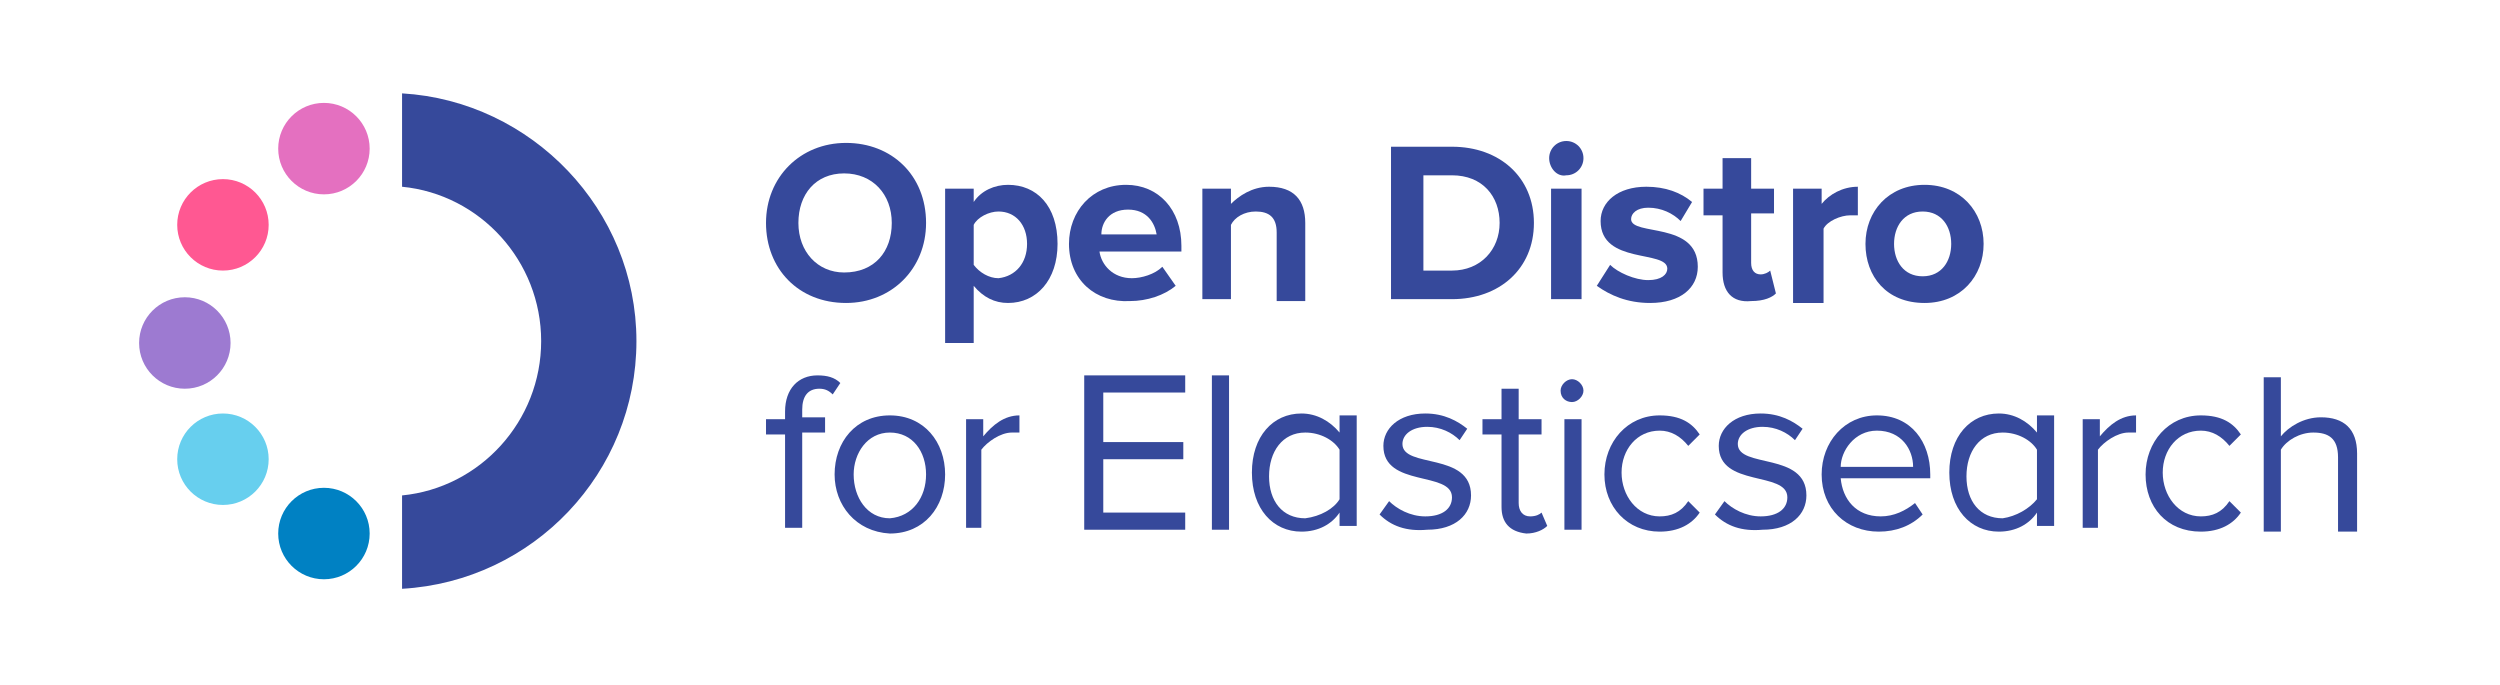
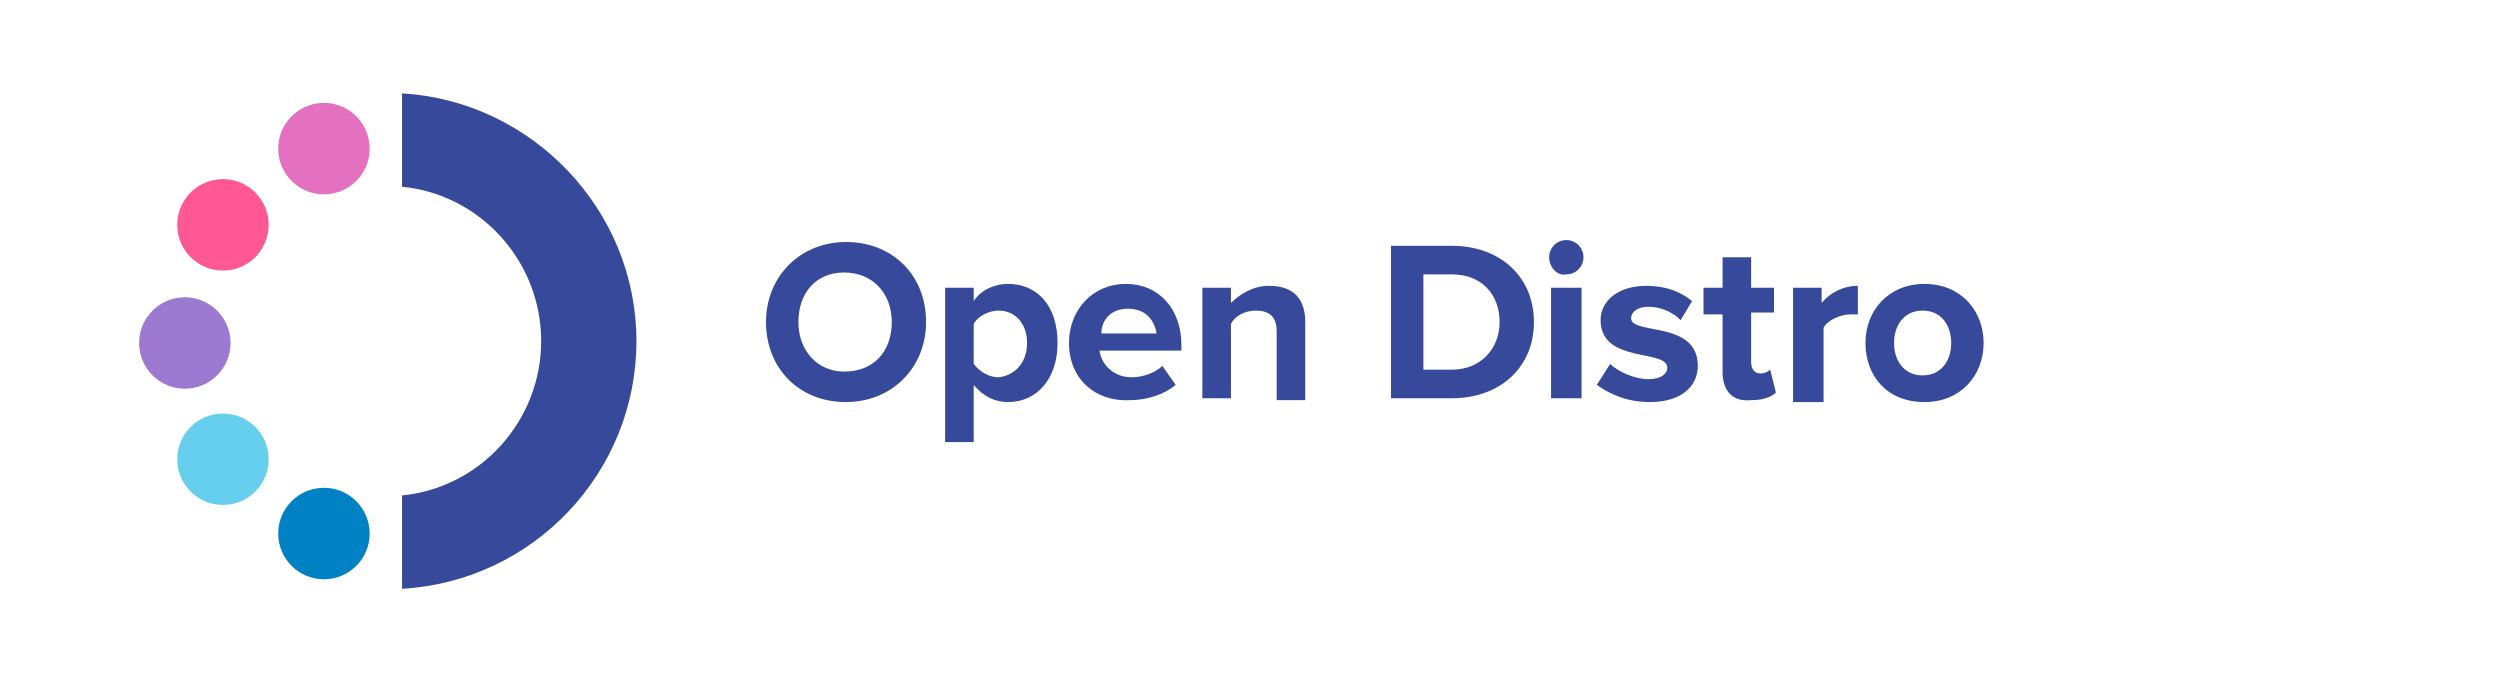
<svg xmlns="http://www.w3.org/2000/svg" version="1.1" id="Layer_1" x="0px" y="0px" viewBox="0 0 131.2 35.9" style="enable-background:new 0 0 131.2 35.9;" xml:space="preserve">
-   <style type="text/css">
+   <defs id="defs1024">
+ 	
+ 
+ 		
+ 	
+ 			
+ 			
+ 			
+ 			
+ 			
+ 			
+ 			
+ 			
+ 			
+ 			
+ 			
+ 			
+ 			
+ 			
+ 			
+ 			
+ 			
+ 			
+ 			
+ 			
+ 			
+ 			
+ 			
+ 			
+ 			
+ 			
+ 		</defs>
+   <style type="text/css" id="style945">
	.st0{fill:#36499B;}
	.st1{fill:#0081C3;}
	.st2{fill:#67CFEE;}
	.st3{fill:#9D7AD1;}
	.st4{fill:#FF5892;}
	.st5{fill:#E470C0;}
</style>
-   <g>
-     <g>
-       <g>
-         <path class="st0" d="M40.2,11.7c0-2.4,1.8-4.2,4.2-4.2c2.4,0,4.2,1.7,4.2,4.2c0,2.4-1.8,4.2-4.2,4.2     C41.9,15.9,40.2,14.1,40.2,11.7z M46.8,11.7c0-1.5-1-2.6-2.5-2.6c-1.5,0-2.4,1.1-2.4,2.6c0,1.5,1,2.6,2.4,2.6     C45.9,14.3,46.8,13.2,46.8,11.7z" />
-         <path class="st0" d="M51.1,15v3h-1.5V9.9h1.5v0.7c0.4-0.6,1.1-0.9,1.8-0.9c1.5,0,2.6,1.1,2.6,3.1c0,1.9-1.1,3.1-2.6,3.1     C52.2,15.9,51.6,15.6,51.1,15z M53.9,12.8c0-1-0.6-1.7-1.5-1.7c-0.5,0-1.1,0.3-1.3,0.7v2.1c0.3,0.4,0.8,0.7,1.3,0.7     C53.3,14.5,53.9,13.8,53.9,12.8z" />
-         <path class="st0" d="M56.1,12.8c0-1.7,1.2-3.1,3-3.1c1.7,0,2.9,1.3,2.9,3.2v0.3h-4.3c0.1,0.7,0.7,1.4,1.7,1.4     c0.5,0,1.2-0.2,1.6-0.6l0.7,1c-0.6,0.5-1.5,0.8-2.4,0.8C57.5,15.9,56.1,14.7,56.1,12.8z M59.2,11c-1,0-1.4,0.7-1.4,1.3h2.9     C60.6,11.7,60.2,11,59.2,11z" />
-         <path class="st0" d="M67,15.7v-3.5c0-0.8-0.4-1.1-1.1-1.1c-0.6,0-1.1,0.3-1.3,0.7v3.9h-1.5V9.9h1.5v0.8c0.4-0.4,1.1-0.9,2-0.9     c1.3,0,1.9,0.7,1.9,1.9v4.1H67z" />
-         <path class="st0" d="M73,15.7V7.7h3.2c2.5,0,4.3,1.6,4.3,4c0,2.4-1.8,4-4.3,4H73z M78.7,11.7c0-1.4-0.9-2.5-2.5-2.5h-1.5v5h1.5     C77.7,14.2,78.7,13.1,78.7,11.7z" />
-         <path class="st0" d="M81.3,8.3c0-0.5,0.4-0.9,0.9-0.9c0.5,0,0.9,0.4,0.9,0.9s-0.4,0.9-0.9,0.9C81.7,9.3,81.3,8.8,81.3,8.3z      M81.4,15.7V9.9H83v5.8H81.4z" />
-         <path class="st0" d="M83.8,15l0.7-1.1c0.4,0.4,1.3,0.8,2,0.8c0.7,0,1-0.3,1-0.6c0-1-3.5-0.2-3.5-2.5c0-1,0.9-1.8,2.4-1.8     c1,0,1.8,0.3,2.4,0.8l-0.6,1c-0.4-0.4-1-0.7-1.7-0.7c-0.6,0-0.9,0.3-0.9,0.6c0,0.9,3.5,0.1,3.5,2.5c0,1.1-0.9,1.9-2.5,1.9     C85.4,15.9,84.5,15.5,83.8,15z" />
-         <path class="st0" d="M90.4,14.3v-3h-1V9.9h1V8.3h1.5v1.6h1.2v1.3h-1.2v2.6c0,0.4,0.2,0.6,0.5,0.6c0.2,0,0.4-0.1,0.5-0.2l0.3,1.2     c-0.2,0.2-0.6,0.4-1.3,0.4C90.9,15.9,90.4,15.3,90.4,14.3z" />
-         <path class="st0" d="M94.1,15.7V9.9h1.5v0.8c0.4-0.5,1.1-0.9,1.9-0.9v1.5c-0.1,0-0.3,0-0.4,0c-0.5,0-1.2,0.3-1.4,0.7v3.9H94.1z" />
-         <path class="st0" d="M97.9,12.8c0-1.7,1.2-3.1,3.1-3.1c1.9,0,3.1,1.4,3.1,3.1c0,1.7-1.2,3.1-3.1,3.1C99,15.9,97.9,14.5,97.9,12.8     z M102.4,12.8c0-0.9-0.5-1.7-1.5-1.7c-1,0-1.5,0.8-1.5,1.7c0,0.9,0.5,1.7,1.5,1.7C101.9,14.5,102.4,13.7,102.4,12.8z" />
-         <path class="st0" d="M41.2,27.8v-5h-1v-0.8h1v-0.4c0-1.2,0.7-1.9,1.7-1.9c0.5,0,0.9,0.1,1.2,0.4l-0.4,0.6     c-0.2-0.2-0.4-0.3-0.7-0.3c-0.6,0-0.9,0.4-0.9,1.1v0.4h1.2v0.8h-1.2v5H41.2z" />
-         <path class="st0" d="M43.8,24.9c0-1.7,1.1-3.1,2.9-3.1c1.8,0,2.9,1.4,2.9,3.1s-1.1,3.1-2.9,3.1C44.9,27.9,43.8,26.5,43.8,24.9z      M48.6,24.9c0-1.2-0.7-2.2-1.9-2.2c-1.2,0-1.9,1.1-1.9,2.2c0,1.2,0.7,2.3,1.9,2.3C47.9,27.1,48.6,26.1,48.6,24.9z" />
-         <path class="st0" d="M50.7,27.8v-5.8h0.9v0.9c0.5-0.6,1.1-1.1,1.9-1.1v0.9c-0.1,0-0.2,0-0.4,0c-0.6,0-1.3,0.5-1.6,0.9v4.1H50.7z" />
-         <path class="st0" d="M56.9,27.8v-8.1h5.3v0.9h-4.3v2.6h4.2v0.9h-4.2v2.8h4.3v0.9H56.9z" />
-         <path class="st0" d="M63.6,27.8v-8.1h0.9v8.1H63.6z" />
-         <path class="st0" d="M70.3,27.8v-0.9c-0.4,0.6-1.1,1-2,1c-1.5,0-2.6-1.2-2.6-3.1c0-1.9,1.1-3.1,2.6-3.1c0.8,0,1.5,0.4,2,1v-0.9     h0.9v5.8H70.3z M70.3,26.2v-2.6c-0.3-0.5-1-0.9-1.8-0.9c-1.2,0-1.9,1-1.9,2.3c0,1.3,0.7,2.2,1.9,2.2C69.3,27.1,70,26.7,70.3,26.2     z" />
-         <path class="st0" d="M72.4,27l0.5-0.7c0.4,0.4,1.1,0.8,1.9,0.8c0.9,0,1.4-0.4,1.4-1c0-1.4-3.6-0.5-3.6-2.7c0-0.9,0.8-1.7,2.2-1.7     c1,0,1.7,0.4,2.2,0.8l-0.4,0.6c-0.4-0.4-1-0.7-1.7-0.7c-0.8,0-1.3,0.4-1.3,0.9c0,1.3,3.6,0.4,3.6,2.7c0,1-0.8,1.8-2.3,1.8     C73.8,27.9,73,27.6,72.4,27z" />
-         <path class="st0" d="M78.8,26.6v-3.8h-1v-0.8h1v-1.6h0.9v1.6h1.2v0.8h-1.2v3.6c0,0.4,0.2,0.7,0.6,0.7c0.3,0,0.5-0.1,0.6-0.2     l0.3,0.7c-0.2,0.2-0.6,0.4-1.1,0.4C79.2,27.9,78.8,27.4,78.8,26.6z" />
-         <path class="st0" d="M81.9,20.5c0-0.3,0.3-0.6,0.6-0.6c0.3,0,0.6,0.3,0.6,0.6s-0.3,0.6-0.6,0.6C82.2,21.1,81.9,20.9,81.9,20.5z      M82.1,27.8v-5.8H83v5.8H82.1z" />
-         <path class="st0" d="M84.2,24.9c0-1.7,1.2-3.1,2.9-3.1c1.1,0,1.7,0.4,2.1,1l-0.6,0.6c-0.4-0.5-0.9-0.8-1.5-0.8c-1.2,0-2,1-2,2.2     s0.8,2.3,2,2.3c0.6,0,1.1-0.2,1.5-0.8l0.6,0.6c-0.4,0.6-1.1,1-2.1,1C85.4,27.9,84.2,26.6,84.2,24.9z" />
-         <path class="st0" d="M90,27l0.5-0.7c0.4,0.4,1.1,0.8,1.9,0.8c0.9,0,1.4-0.4,1.4-1c0-1.4-3.6-0.5-3.6-2.7c0-0.9,0.8-1.7,2.2-1.7     c1,0,1.7,0.4,2.2,0.8l-0.4,0.6c-0.4-0.4-1-0.7-1.7-0.7c-0.8,0-1.3,0.4-1.3,0.9c0,1.3,3.6,0.4,3.6,2.7c0,1-0.8,1.8-2.3,1.8     C91.4,27.9,90.6,27.6,90,27z" />
-         <path class="st0" d="M95.6,24.9c0-1.7,1.2-3.1,2.9-3.1c1.8,0,2.8,1.4,2.8,3.1v0.2h-4.7c0.1,1.1,0.8,2,2.1,2     c0.7,0,1.3-0.3,1.8-0.7l0.4,0.6c-0.6,0.6-1.4,0.9-2.3,0.9C96.9,27.9,95.6,26.7,95.6,24.9z M98.5,22.6c-1.2,0-1.9,1.1-1.9,1.9h3.8     C100.4,23.6,99.8,22.6,98.5,22.6z" />
-         <path class="st0" d="M106.9,27.8v-0.9c-0.4,0.6-1.1,1-2,1c-1.5,0-2.6-1.2-2.6-3.1c0-1.9,1.1-3.1,2.6-3.1c0.8,0,1.5,0.4,2,1v-0.9     h0.9v5.8H106.9z M106.9,26.2v-2.6c-0.3-0.5-1-0.9-1.8-0.9c-1.2,0-1.9,1-1.9,2.3c0,1.3,0.7,2.2,1.9,2.2     C105.8,27.1,106.5,26.7,106.9,26.2z" />
-         <path class="st0" d="M109.3,27.8v-5.8h0.9v0.9c0.5-0.6,1.1-1.1,1.9-1.1v0.9c-0.1,0-0.2,0-0.4,0c-0.6,0-1.3,0.5-1.6,0.9v4.1H109.3     z" />
-         <path class="st0" d="M112.6,24.9c0-1.7,1.2-3.1,2.9-3.1c1.1,0,1.7,0.4,2.1,1l-0.6,0.6c-0.4-0.5-0.9-0.8-1.5-0.8c-1.2,0-2,1-2,2.2     s0.8,2.3,2,2.3c0.6,0,1.1-0.2,1.5-0.8l0.6,0.6c-0.4,0.6-1.1,1-2.1,1C113.7,27.9,112.6,26.6,112.6,24.9z" />
-         <path class="st0" d="M122.7,27.8v-3.8c0-1-0.5-1.3-1.3-1.3c-0.7,0-1.4,0.4-1.7,0.9v4.3h-0.9v-8.1h0.9v3.1c0.4-0.5,1.2-1,2.1-1     c1.2,0,1.9,0.6,1.9,1.9v4.1H122.7z" />
-       </g>
+   <g id="g1277" transform="translate(0,5.2)">
+     <path class="st0" d="m 40.2,11.7 c 0,-2.4 1.8,-4.2 4.2,-4.2 2.4,0 4.2,1.7 4.2,4.2 0,2.4 -1.8,4.2 -4.2,4.2 -2.5,0 -4.2,-1.8 -4.2,-4.2 z m 6.6,0 c 0,-1.5 -1,-2.6 -2.5,-2.6 -1.5,0 -2.4,1.1 -2.4,2.6 0,1.5 1,2.6 2.4,2.6 1.6,0 2.5,-1.1 2.5,-2.6 z" id="path947" />
+     <path class="st0" d="m 51.1,15 v 3 H 49.6 V 9.9 h 1.5 v 0.7 c 0.4,-0.6 1.1,-0.9 1.8,-0.9 1.5,0 2.6,1.1 2.6,3.1 0,1.9 -1.1,3.1 -2.6,3.1 -0.7,0 -1.3,-0.3 -1.8,-0.9 z m 2.8,-2.2 c 0,-1 -0.6,-1.7 -1.5,-1.7 -0.5,0 -1.1,0.3 -1.3,0.7 v 2.1 c 0.3,0.4 0.8,0.7 1.3,0.7 0.9,-0.1 1.5,-0.8 1.5,-1.8 z" id="path949" />
+     <path class="st0" d="m 56.1,12.8 c 0,-1.7 1.2,-3.1 3,-3.1 1.7,0 2.9,1.3 2.9,3.2 v 0.3 h -4.3 c 0.1,0.7 0.7,1.4 1.7,1.4 0.5,0 1.2,-0.2 1.6,-0.6 l 0.7,1 c -0.6,0.5 -1.5,0.8 -2.4,0.8 -1.8,0.1 -3.2,-1.1 -3.2,-3 z M 59.2,11 c -1,0 -1.4,0.7 -1.4,1.3 h 2.9 C 60.6,11.7 60.2,11 59.2,11 Z" id="path951" />
+     <path class="st0" d="m 67,15.7 v -3.5 c 0,-0.8 -0.4,-1.1 -1.1,-1.1 -0.6,0 -1.1,0.3 -1.3,0.7 v 3.9 H 63.1 V 9.9 h 1.5 v 0.8 c 0.4,-0.4 1.1,-0.9 2,-0.9 1.3,0 1.9,0.7 1.9,1.9 v 4.1 H 67 Z" id="path953" />
+     <path class="st0" d="m 73,15.7 v -8 h 3.2 c 2.5,0 4.3,1.6 4.3,4 0,2.4 -1.8,4 -4.3,4 z m 5.7,-4 c 0,-1.4 -0.9,-2.5 -2.5,-2.5 h -1.5 v 5 h 1.5 c 1.5,0 2.5,-1.1 2.5,-2.5 z" id="path955" />
+     <path class="st0" d="m 81.3,8.3 c 0,-0.5 0.4,-0.9 0.9,-0.9 0.5,0 0.9,0.4 0.9,0.9 0,0.5 -0.4,0.9 -0.9,0.9 -0.5,0.1 -0.9,-0.4 -0.9,-0.9 z m 0.1,7.4 V 9.9 H 83 v 5.8 z" id="path957" />
+     <path class="st0" d="m 83.8,15 0.7,-1.1 c 0.4,0.4 1.3,0.8 2,0.8 0.7,0 1,-0.3 1,-0.6 0,-1 -3.5,-0.2 -3.5,-2.5 0,-1 0.9,-1.8 2.4,-1.8 1,0 1.8,0.3 2.4,0.8 l -0.6,1 c -0.4,-0.4 -1,-0.7 -1.7,-0.7 -0.6,0 -0.9,0.3 -0.9,0.6 0,0.9 3.5,0.1 3.5,2.5 0,1.1 -0.9,1.9 -2.5,1.9 -1.2,0 -2.1,-0.4 -2.8,-0.9 z" id="path959" />
+     <path class="st0" d="m 90.4,14.3 v -3 h -1 V 9.9 h 1 V 8.3 h 1.5 v 1.6 h 1.2 v 1.3 h -1.2 v 2.6 c 0,0.4 0.2,0.6 0.5,0.6 0.2,0 0.4,-0.1 0.5,-0.2 l 0.3,1.2 c -0.2,0.2 -0.6,0.4 -1.3,0.4 -1,0.1 -1.5,-0.5 -1.5,-1.5 z" id="path961" />
+     <path class="st0" d="M 94.1,15.7 V 9.9 h 1.5 v 0.8 C 96,10.2 96.7,9.8 97.5,9.8 v 1.5 c -0.1,0 -0.3,0 -0.4,0 -0.5,0 -1.2,0.3 -1.4,0.7 v 3.9 h -1.6 z" id="path963" />
+     <path class="st0" d="m 97.9,12.8 c 0,-1.7 1.2,-3.1 3.1,-3.1 1.9,0 3.1,1.4 3.1,3.1 0,1.7 -1.2,3.1 -3.1,3.1 -2,0 -3.1,-1.4 -3.1,-3.1 z m 4.5,0 c 0,-0.9 -0.5,-1.7 -1.5,-1.7 -1,0 -1.5,0.8 -1.5,1.7 0,0.9 0.5,1.7 1.5,1.7 1,0 1.5,-0.8 1.5,-1.7 z" id="path965" />
+   </g>
+   <g id="g1019">
+     <g id="g1007">
+       <path class="st0" d="M21.1,26c4.1-0.4,7.3-3.9,7.3-8.1c0-4.2-3.2-7.7-7.3-8.1V4.9c6.8,0.4,12.3,6.1,12.3,13    c0,6.9-5.4,12.6-12.3,13V26z" id="path1005" />
    </g>
-   </g>
-   <g>
-     <g>
-       <path class="st0" d="M21.1,26c4.1-0.4,7.3-3.9,7.3-8.1c0-4.2-3.2-7.7-7.3-8.1V4.9c6.8,0.4,12.3,6.1,12.3,13    c0,6.9-5.4,12.6-12.3,13V26z" />
-     </g>
-     <circle class="st1" cx="17" cy="28" r="2.4" />
-     <circle class="st2" cx="11.7" cy="24.1" r="2.4" />
-     <circle class="st3" cx="9.7" cy="18" r="2.4" />
-     <circle class="st4" cx="11.7" cy="11.8" r="2.4" />
-     <circle class="st5" cx="17" cy="7.8" r="2.4" />
+     <circle class="st1" cx="17" cy="28" r="2.4" id="circle1009" />
+     <circle class="st2" cx="11.7" cy="24.1" r="2.4" id="circle1011" />
+     <circle class="st3" cx="9.7" cy="18" r="2.4" id="circle1013" />
+     <circle class="st4" cx="11.7" cy="11.8" r="2.4" id="circle1015" />
+     <circle class="st5" cx="17" cy="7.8" r="2.4" id="circle1017" />
  </g>
</svg>
